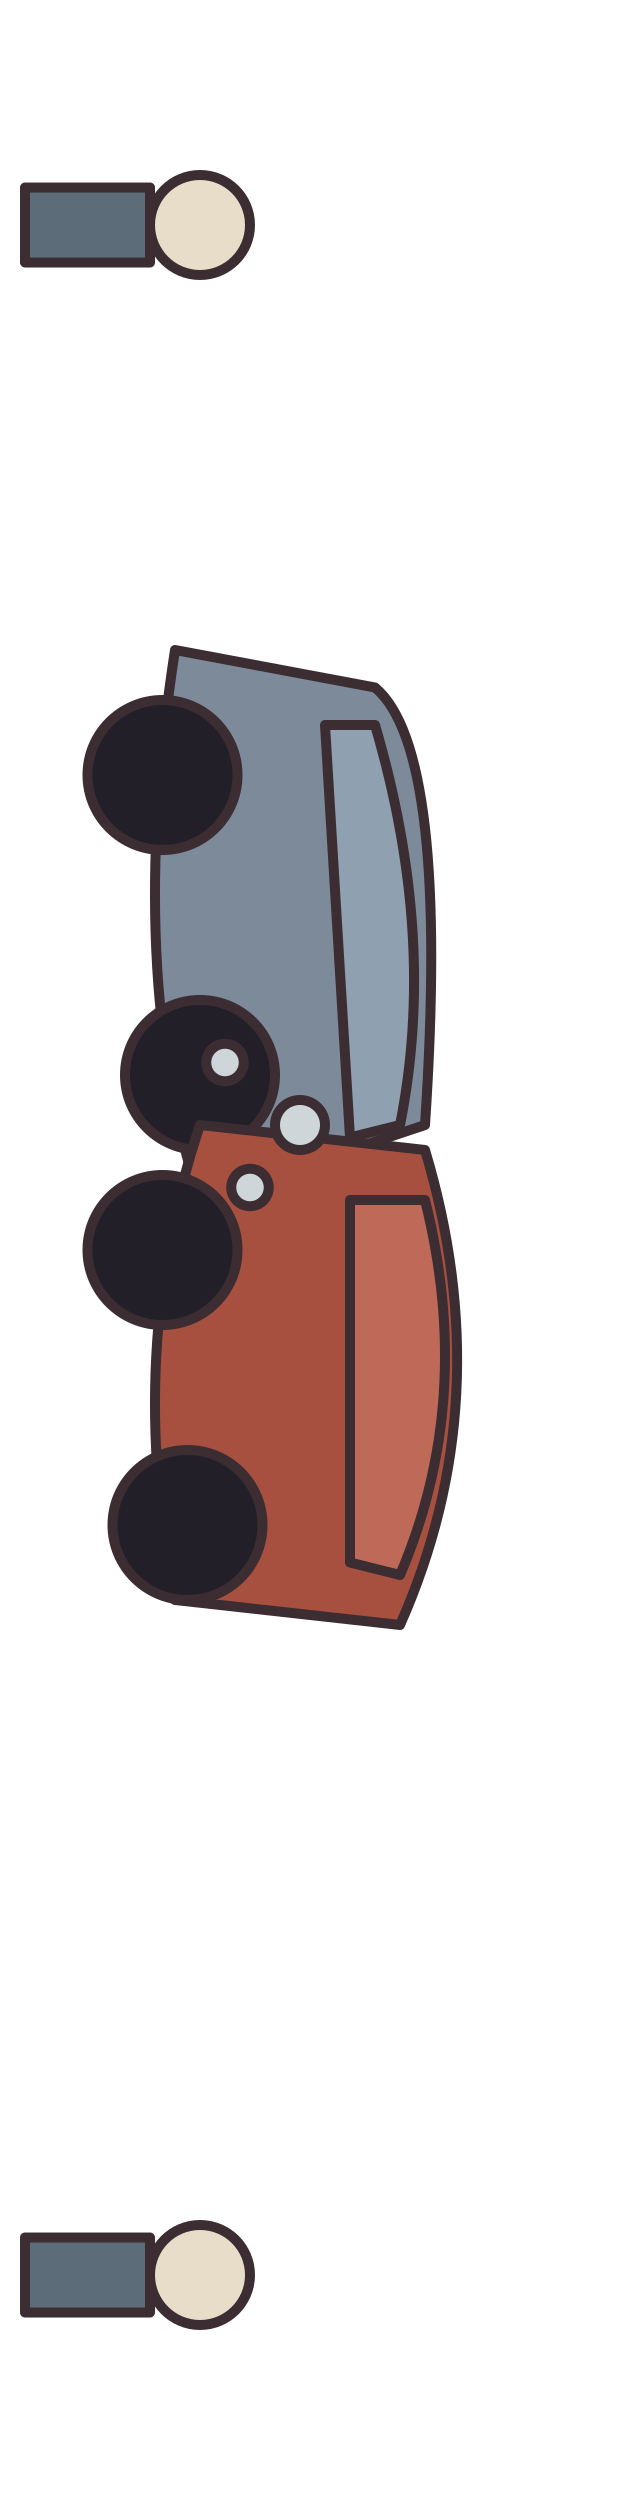
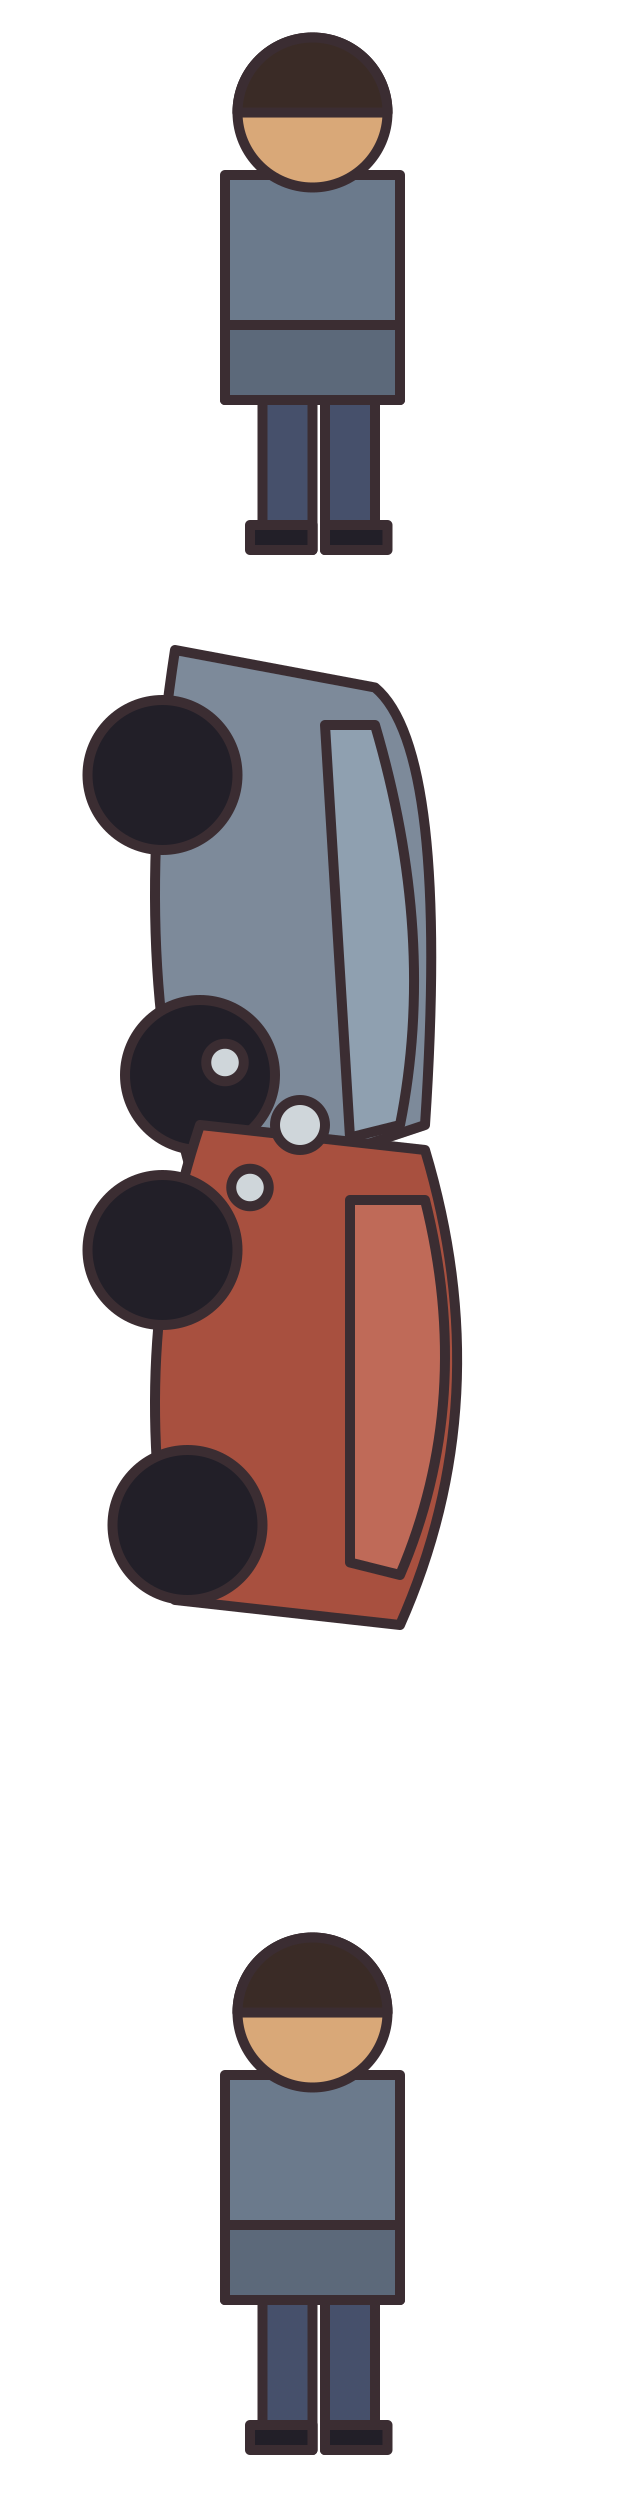
<svg xmlns="http://www.w3.org/2000/svg" width="50" height="200" viewBox="0 0 50 200" shape-rendering="geometricPrecision" stroke="#3b2d32" stroke-width="0.8" stroke-linejoin="round" stroke-linecap="round">
-   <circle cx="16" cy="18" r="4" fill="#e8ddc8" />
-   <rect x="2" y="15" width="10" height="6" fill="#5c6c78" />
+   <g transform="translate(16 2)">
+     <rect x="5" y="29" width="4" height="13" fill="#46506b" />
+     <rect x="10" y="29" width="4" height="13" fill="#46506b" />
+     <rect x="4" y="40" width="5" height="2" fill="#221f28" />
+     <rect x="10" y="40" width="5" height="2" fill="#221f28" />
+     <rect x="2" y="12" width="14" height="18" fill="#6b7a8c" />
+     <rect x="2" y="24" width="14" height="6" fill="#5c697a" />
+     <circle cx="9" cy="7" r="6" fill="#d9a878" />
+     <path d="M3 7 A6 6 0 0 1 15 7 Z" fill="#3a2b26" />
+   </g>
  <path d="M30 55 Q36 60 34 90 L16 96 Q10 78 14 52 Z" fill="#7d8a9a" />
  <path d="M30 58 Q35 75 32 90 L28 91 L26 58 Z" fill="#8fa0b0" />
  <circle cx="13" cy="62" r="6" fill="#221f28" />
  <circle cx="16" cy="86" r="6" fill="#221f28" />
  <path d="M34 92 Q40 112 32 130 L14 128 Q10 108 16 90 Z" fill="#a8503f" />
  <path d="M34 96 Q38 112 32 126 L28 125 L28 96 Z" fill="#bf6a58" />
  <circle cx="13" cy="100" r="6" fill="#221f28" />
  <circle cx="15" cy="122" r="6" fill="#221f28" />
  <circle cx="24" cy="90" r="2" fill="#cfd6da" />
  <circle cx="20" cy="95" r="1.5" fill="#cfd6da" />
  <circle cx="18" cy="85" r="1.5" fill="#cfd6da" />
-   <circle cx="16" cy="182" r="4" fill="#e8ddc8" />
-   <rect x="2" y="179" width="10" height="6" fill="#5c6c78" />
+   <g transform="translate(16 154)">
+     <rect x="5" y="29" width="4" height="13" fill="#46506b" />
+     <rect x="10" y="29" width="4" height="13" fill="#46506b" />
+     <rect x="4" y="40" width="5" height="2" fill="#221f28" />
+     <rect x="10" y="40" width="5" height="2" fill="#221f28" />
+     <rect x="2" y="12" width="14" height="18" fill="#6b7a8c" />
+     <rect x="2" y="24" width="14" height="6" fill="#5c697a" />
+     <circle cx="9" cy="7" r="6" fill="#d9a878" />
+     <path d="M3 7 A6 6 0 0 1 15 7 Z" fill="#3a2b26" />
+   </g>
</svg>
